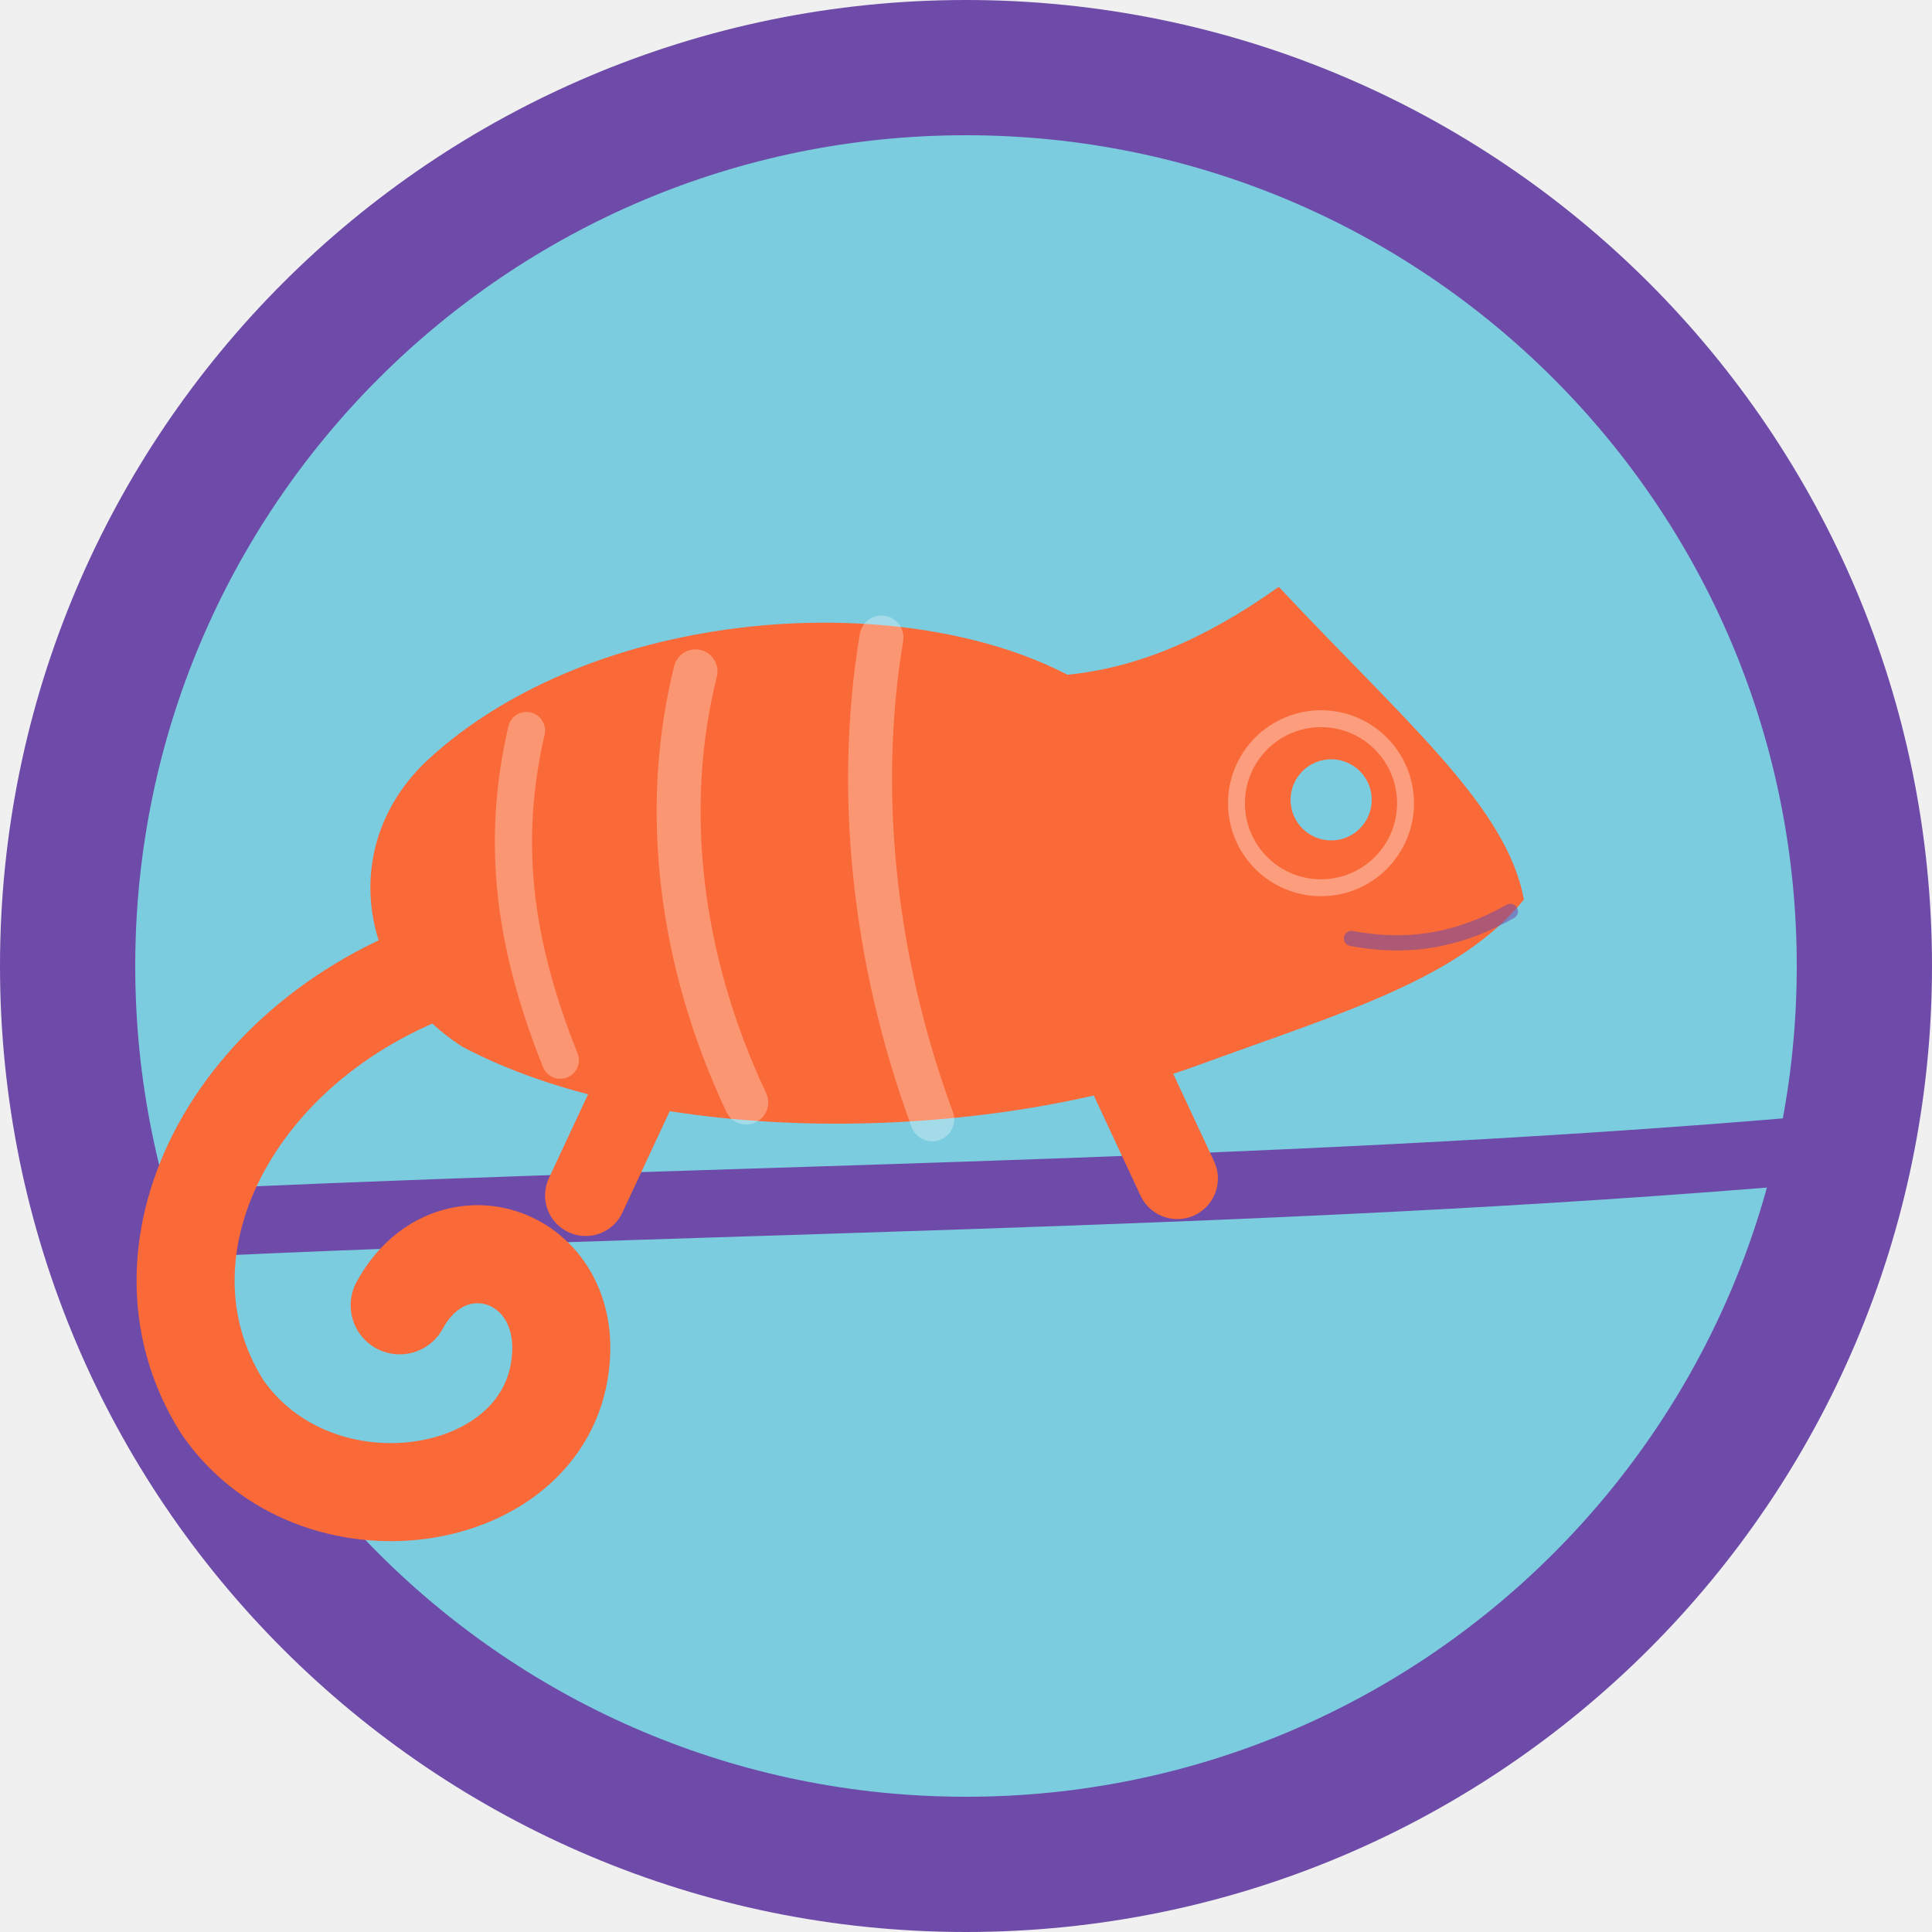
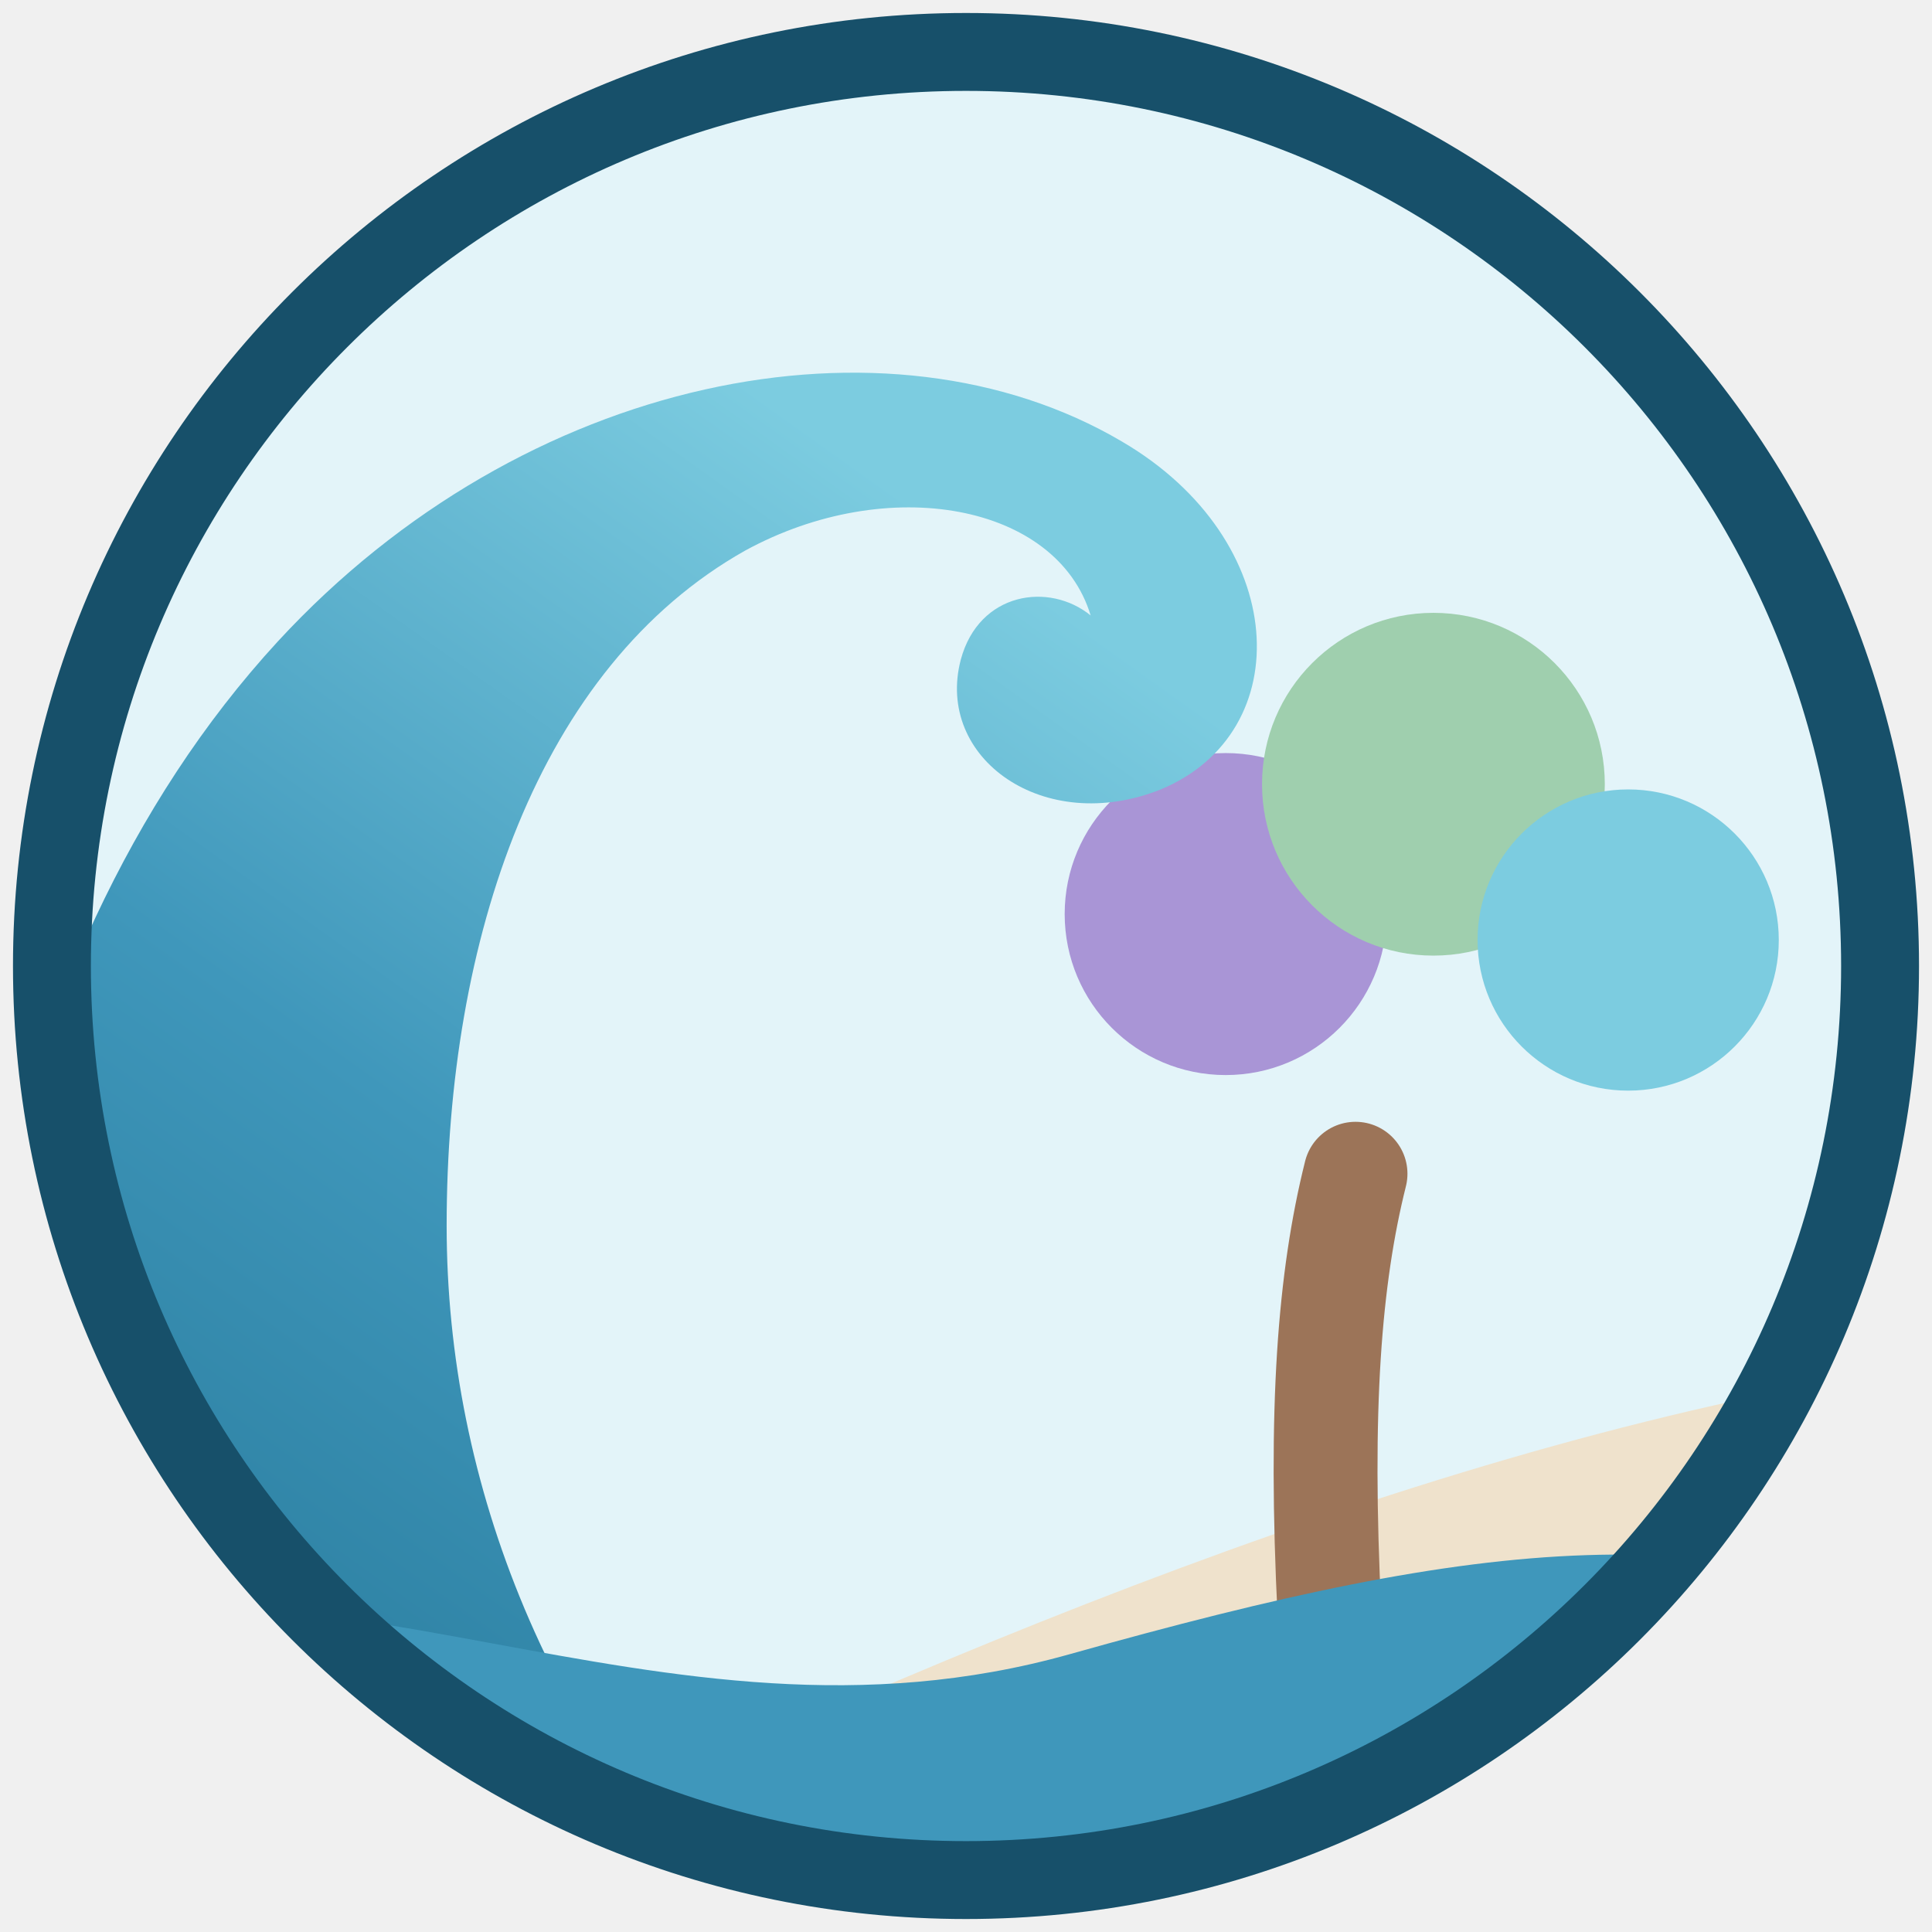
- <svg xmlns="http://www.w3.org/2000/svg" viewBox="0 0 2000 2000" width="64" height="64">
-   <circle cx="1000" cy="1000" r="930" fill="#7CCCE0" stroke="#6E4BA8" stroke-width="140" />
-   <path d="M 120 1270 C 700 1240, 1300 1240, 1880 1190" fill="none" stroke="#6E4BA8" stroke-width="70" stroke-linecap="round" />
-   <g transform="translate(1000 1010) scale(1.75) translate(-1040 -1030)">
-     <g>
-       <path d="M 745 1020 C 610 1060, 540 1190, 600 1285 C 655 1365, 790 1345, 800 1260 C 808 1195, 735 1170, 705 1225" fill="none" stroke="#FA6938" stroke-width="58" stroke-linecap="round" />
-       <path d="M 850 1085 L 815 1160" stroke="#FA6938" stroke-width="48" stroke-linecap="round" />
-       <path d="M 1130 1075 L 1165 1150" stroke="#FA6938" stroke-width="48" stroke-linecap="round" />
-       <path d="M 1370 985 C 1360 930, 1300 880, 1225 800 C 1180 832, 1140 848, 1100 852 C 1000 800, 820 812, 722 902 C 668 952, 680 1032, 742 1072 C 855 1132, 1050 1130, 1180 1082 C 1262 1052, 1332 1032, 1370 985 Z" fill="#FA6938" />
-       <path d="M 880 850 C 860 930, 870 1020, 910 1105" fill="none" stroke="#fff" stroke-opacity=".3" stroke-width="26" stroke-linecap="round" />
-       <path d="M 990 830 C 975 920, 985 1020, 1020 1115" fill="none" stroke="#fff" stroke-opacity=".3" stroke-width="26" stroke-linecap="round" />
-       <path d="M 780 885 C 765 950, 772 1010, 800 1080" fill="none" stroke="#fff" stroke-opacity=".3" stroke-width="22" stroke-linecap="round" />
-       <circle cx="1250" cy="928" r="50" fill="#FA6938" stroke="#fff" stroke-opacity=".35" stroke-width="10" />
-       <circle cx="1256" cy="926" r="24" fill="#7CCCE0" />
-       <path d="M 1362 992 C 1330 1010, 1300 1014, 1268 1008" fill="none" stroke="#6E4BA8" stroke-opacity=".55" stroke-width="9" stroke-linecap="round" />
-     </g>
+ <svg xmlns="http://www.w3.org/2000/svg" viewBox="128 68 744 744">
+   <defs>
+     <clipPath id="d">
+       <circle cx="500" cy="440" r="360" />
+     </clipPath>
+     <linearGradient id="v" x1="0" y1="1" x2=".6" y2="0">
+       <stop offset="0" stop-color="#1f6f8f" />
+       <stop offset=".55" stop-color="#3f97bb" />
+       <stop offset="1" stop-color="#7ccce0" />
+     </linearGradient>
+   </defs>
+   <g clip-path="url(#d)">
+     <rect x="0" y="0" width="1000" height="900" fill="#e3f4f9" />
+     <path d="M330 780 C520 690 720 610 900 590 L900 900 L330 900Z" fill="#efe2cc" />
+     <path d="M640 690 C636 610 640 560 650 520" fill="none" stroke="#9c7458" stroke-width="40" stroke-linecap="round" />
+     <circle cx="600" cy="420" r="62" fill="#a995d6" />
+     <circle cx="680" cy="370" r="66" fill="#9fcfae" />
+     <circle cx="755" cy="430" r="58" fill="#7ccce0" />
+     <path d="M105 820 C95 640 120 440 235 315 C330 212 470 185 560 238 C625 276 628 350 575 372 C530 390 488 360 498 322 C505 296 532 292 548 305 C535 262 470 250 415 280 C335 325 300 430 300 540 C300 640 340 740 420 820 Z" fill="url(#v)" />
+     <path d="M100 700 C250 650 380 750 540 705 S790 650 900 700 L900 900 L100 900Z" fill="#3f97bb" />
+     <path d="M100 770 C270 730 430 820 610 772 S830 735 900 770 L900 900 L100 900Z" fill="#1f6f8f" />
  </g>
+   <circle cx="500" cy="440" r="352" fill="none" stroke="#17506a" stroke-width="30" />
</svg>
